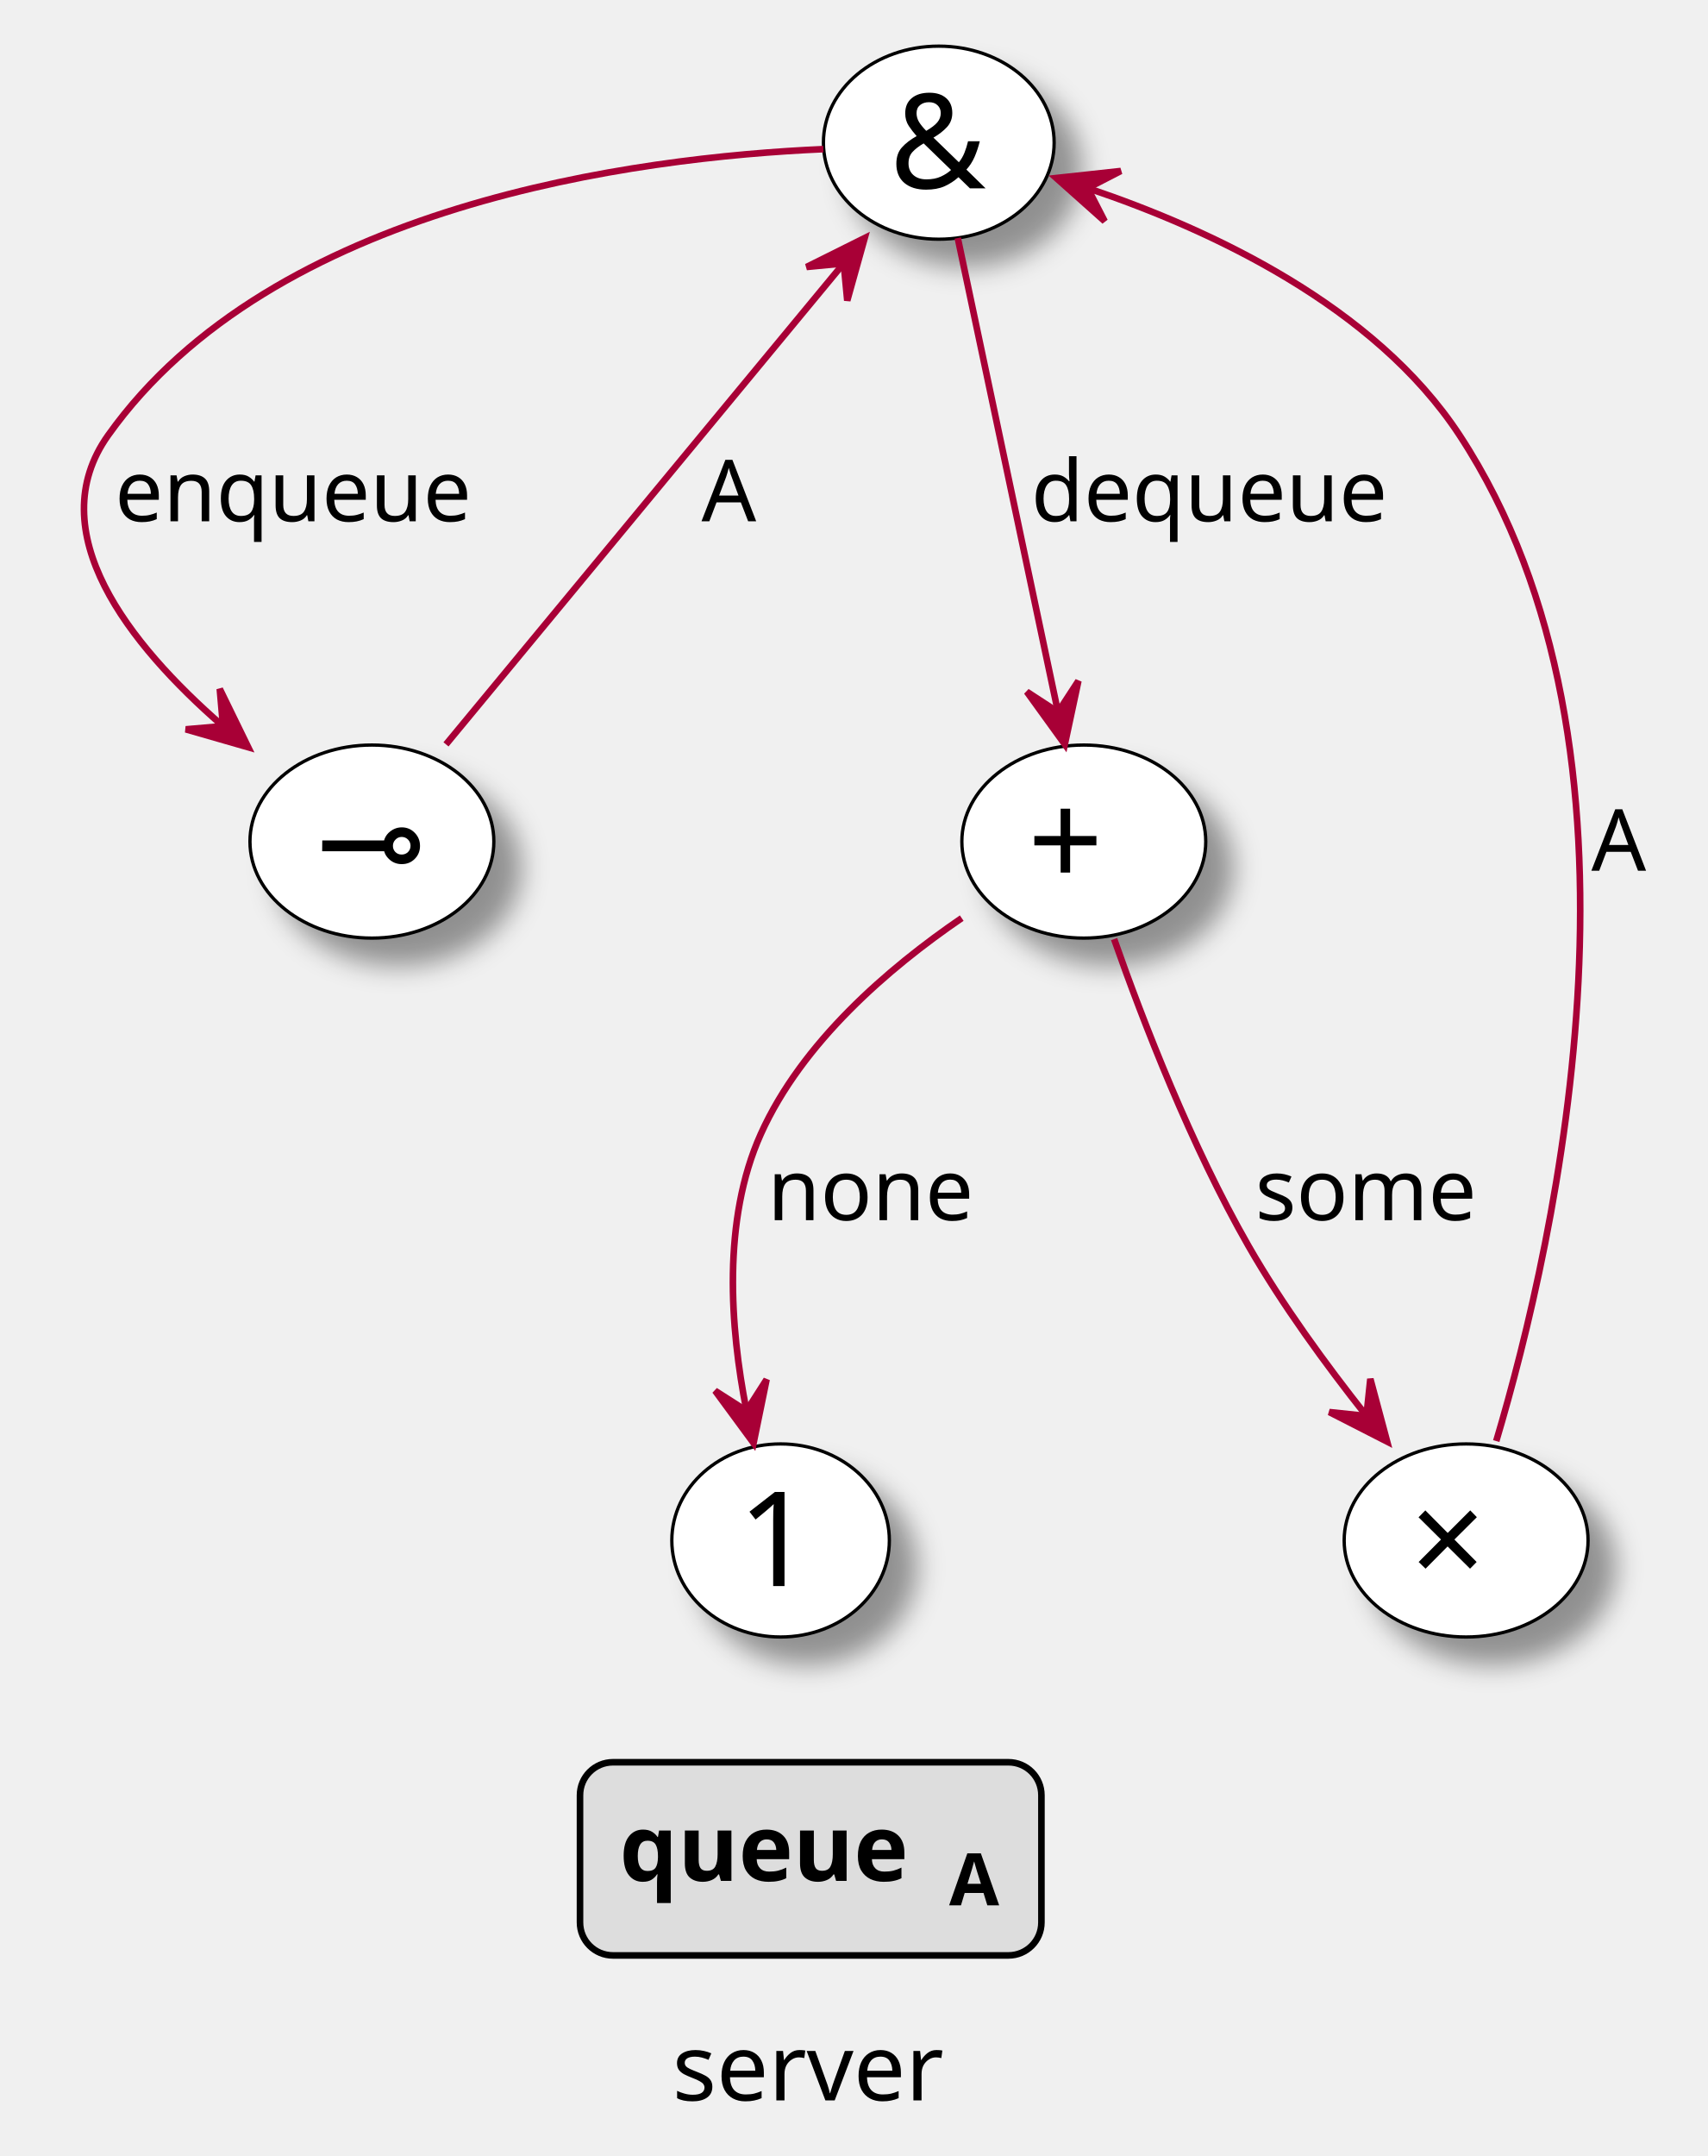
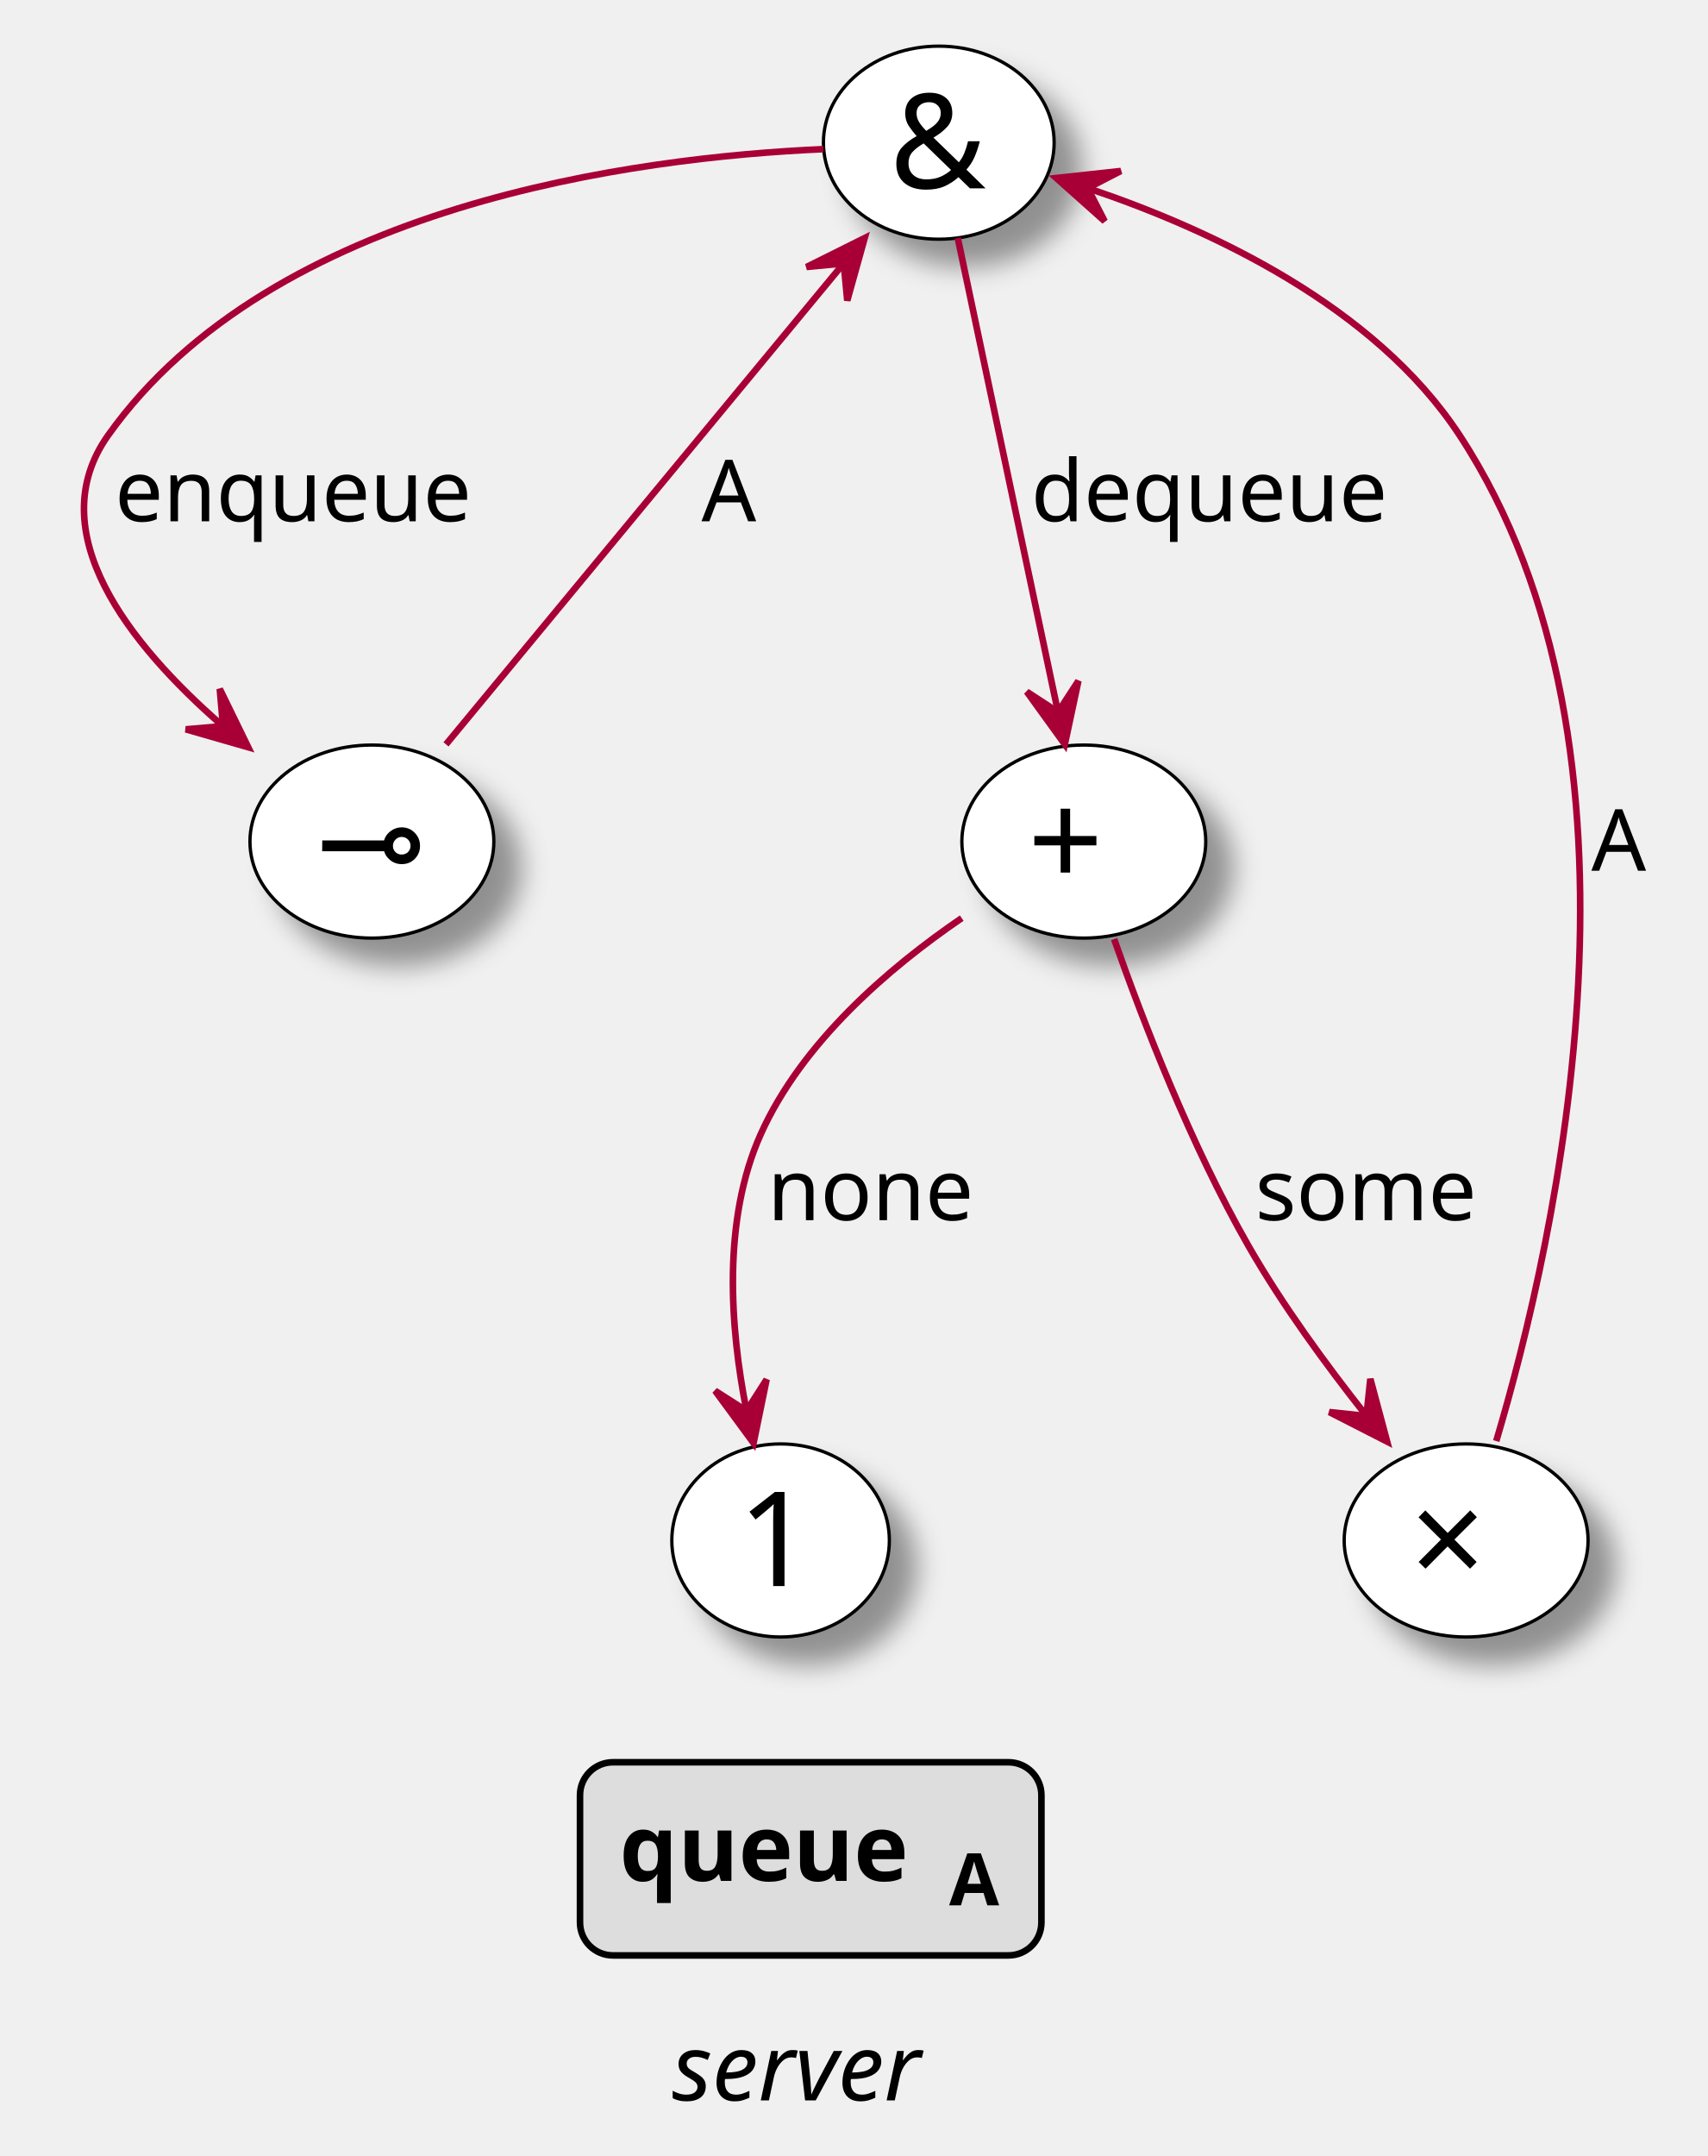
<svg xmlns="http://www.w3.org/2000/svg" contentScriptType="application/ecmascript" contentStyleType="text/css" height="327px" preserveAspectRatio="none" style="width:259px;height:327px;background:#FFFFFF;" version="1.1" viewBox="0 0 259 327" width="259px" zoomAndPan="magnify">
  <defs>
-     <filter height="300%" id="f37zi1kkkybp2" width="300%" x="-1" y="-1">
+     <filter height="300%" id="f12zrvyg38r21p" width="300%" x="-1" y="-1">
      <feGaussianBlur result="blurOut" stdDeviation="2.0" />
      <feColorMatrix in="blurOut" result="blurOut2" type="matrix" values="0 0 0 0 0 0 0 0 0 0 0 0 0 0 0 0 0 0 .4 0" />
      <feOffset dx="4.0" dy="4.0" in="blurOut2" result="blurOut3" />
      <feBlend in="SourceGraphic" in2="blurOut3" mode="normal" />
    </filter>
  </defs>
  <g>
-     <rect fill="#FFFFFF" filter="url(#f37zi1kkkybp2)" height="29.281" rx="50" ry="50" style="stroke:#000000;stroke-width:0.5;" width="35" x="124.92" y="7" />
+     <rect fill="#FFFFFF" filter="url(#f12zrvyg38r21p)" height="29.281" rx="50" ry="50" style="stroke:#000000;stroke-width:0.5;" width="35" x="124.92" y="7" />
    <text fill="#000000" font-family="sans-serif" font-size="20" lengthAdjust="spacing" textLength="15" x="134.92" y="28.564">&amp;</text>
-     <rect fill="#FFFFFF" filter="url(#f37zi1kkkybp2)" height="29.281" rx="50" ry="50" style="stroke:#000000;stroke-width:0.5;" width="37" x="37.92" y="113" />
+     <rect fill="#FFFFFF" filter="url(#f12zrvyg38r21p)" height="29.281" rx="50" ry="50" style="stroke:#000000;stroke-width:0.5;" width="37" x="37.92" y="113" />
    <text fill="#000000" font-family="sans-serif" font-size="20" lengthAdjust="spacing" textLength="17" x="47.92" y="134.565">⊸</text>
-     <rect fill="#FFFFFF" filter="url(#f37zi1kkkybp2)" height="29.281" rx="50" ry="50" style="stroke:#000000;stroke-width:0.5;" width="37" x="145.92" y="113" />
+     <rect fill="#FFFFFF" filter="url(#f12zrvyg38r21p)" height="29.281" rx="50" ry="50" style="stroke:#000000;stroke-width:0.5;" width="37" x="145.92" y="113" />
    <text fill="#000000" font-family="sans-serif" font-size="20" lengthAdjust="spacing" textLength="17" x="155.92" y="134.565">+</text>
-     <rect fill="#FFFFFF" filter="url(#f37zi1kkkybp2)" height="29.281" rx="50" ry="50" style="stroke:#000000;stroke-width:0.5;" width="37" x="203.92" y="219" />
+     <rect fill="#FFFFFF" filter="url(#f12zrvyg38r21p)" height="29.281" rx="50" ry="50" style="stroke:#000000;stroke-width:0.5;" width="37" x="203.92" y="219" />
    <text fill="#000000" font-family="sans-serif" font-size="20" lengthAdjust="spacing" textLength="17" x="213.92" y="240.565">×</text>
-     <rect fill="#FFFFFF" filter="url(#f37zi1kkkybp2)" height="29.281" rx="50" ry="50" style="stroke:#000000;stroke-width:0.5;" width="33" x="101.92" y="219" />
+     <rect fill="#FFFFFF" filter="url(#f12zrvyg38r21p)" height="29.281" rx="50" ry="50" style="stroke:#000000;stroke-width:0.5;" width="33" x="101.92" y="219" />
    <text fill="#000000" font-family="sans-serif" font-size="20" lengthAdjust="spacing" textLength="13" x="111.92" y="240.565">1</text>
    <path d="M124.91,22.62 C96.6,23.87 41.4,30.95 16.42,66 C6,80.62 19.6,97.73 33.69,110.01 " fill="none" id="q1-to-q2" style="stroke:#A80036;stroke-width:1.0;" />
    <polygon fill="#A80036" points="37.66,113.34,33.339,104.49,33.831,110.125,28.195,110.617,37.66,113.34" style="stroke:#A80036;stroke-width:1.0;" />
    <text fill="#000000" font-family="sans-serif" font-size="13" lengthAdjust="spacing" textLength="56" x="17.42" y="79.067">enqueue</text>
    <path d="M127.93,40.02 C110.93,60.58 83.12,94.21 67.66,112.9 " fill="none" id="q1-backto-q2" style="stroke:#A80036;stroke-width:1.0;" />
    <polygon fill="#A80036" points="131.18,36.1,122.365,40.492,127.996,39.955,128.533,45.586,131.18,36.1" style="stroke:#A80036;stroke-width:1.0;" />
    <text fill="#000000" font-family="sans-serif" font-size="13" lengthAdjust="spacing" textLength="9" x="106.42" y="79.067">A</text>
    <path d="M145.3,36.1 C149.18,54.47 156.13,87.3 160.49,107.93 " fill="none" id="q1-to-q3" style="stroke:#A80036;stroke-width:1.0;" />
    <polygon fill="#A80036" points="161.54,112.9,163.6,103.269,160.51,108.007,155.772,104.917,161.54,112.9" style="stroke:#A80036;stroke-width:1.0;" />
    <text fill="#000000" font-family="sans-serif" font-size="13" lengthAdjust="spacing" textLength="56" x="156.42" y="79.067">dequeue</text>
    <path d="M169.02,142.43 C173.44,155.01 180.72,173.82 189.42,189 C194.51,197.88 201.18,207.01 207.19,214.6 " fill="none" id="q3-to-q4" style="stroke:#A80036;stroke-width:1.0;" />
    <polygon fill="#A80036" points="210.44,218.65,207.89,209.137,207.296,214.762,201.67,214.168,210.44,218.65" style="stroke:#A80036;stroke-width:1.0;" />
    <text fill="#000000" font-family="sans-serif" font-size="13" lengthAdjust="spacing" textLength="36" x="190.42" y="185.067">some</text>
    <path d="M145.9,139.25 C134.8,146.83 121.67,158.1 115.42,172 C109.53,185.09 110.78,201.42 113.22,213.82 " fill="none" id="q3-to-q5" style="stroke:#A80036;stroke-width:1.0;" />
    <polygon fill="#A80036" points="114.32,218.87,116.299,209.222,113.249,213.986,108.485,210.936,114.32,218.87" style="stroke:#A80036;stroke-width:1.0;" />
    <text fill="#000000" font-family="sans-serif" font-size="13" lengthAdjust="spacing" textLength="32" x="116.42" y="185.067">none</text>
    <path d="M165.24,28.61 C183.66,34.82 208.54,46.38 221.42,66 C252.98,114.09 236.08,188.03 226.99,218.57 " fill="none" id="q1-backto-q4" style="stroke:#A80036;stroke-width:1.0;" />
    <polygon fill="#A80036" points="160.24,27,167.591,33.555,165.002,28.525,170.031,25.936,160.24,27" style="stroke:#A80036;stroke-width:1.0;" />
    <text fill="#000000" font-family="sans-serif" font-size="13" lengthAdjust="spacing" textLength="9" x="241.42" y="132.067">A</text>
    <rect fill="#DDDDDD" height="29.297" rx="5" ry="5" style="stroke:#000000;stroke-width:1.0;" width="70" x="87.99" y="267.281" />
    <text fill="#000000" font-family="sans-serif" font-size="14" font-weight="bold" lengthAdjust="spacing" textLength="50" x="93.99" y="285.276">queue</text>
    <text fill="#000000" font-family="sans-serif" font-size="11" font-weight="bold" lengthAdjust="spacing" textLength="8" x="143.99" y="288.984">A</text>
-     <text fill="#000000" font-family="sans-serif" font-size="14" lengthAdjust="spacing" textLength="43" x="101.99" y="318.573">server</text>
+     <text fill="#000000" font-family="sans-serif" font-size="14" font-style="italic" lengthAdjust="spacing" textLength="43" x="101.99" y="318.573">server</text>
  </g>
</svg>
